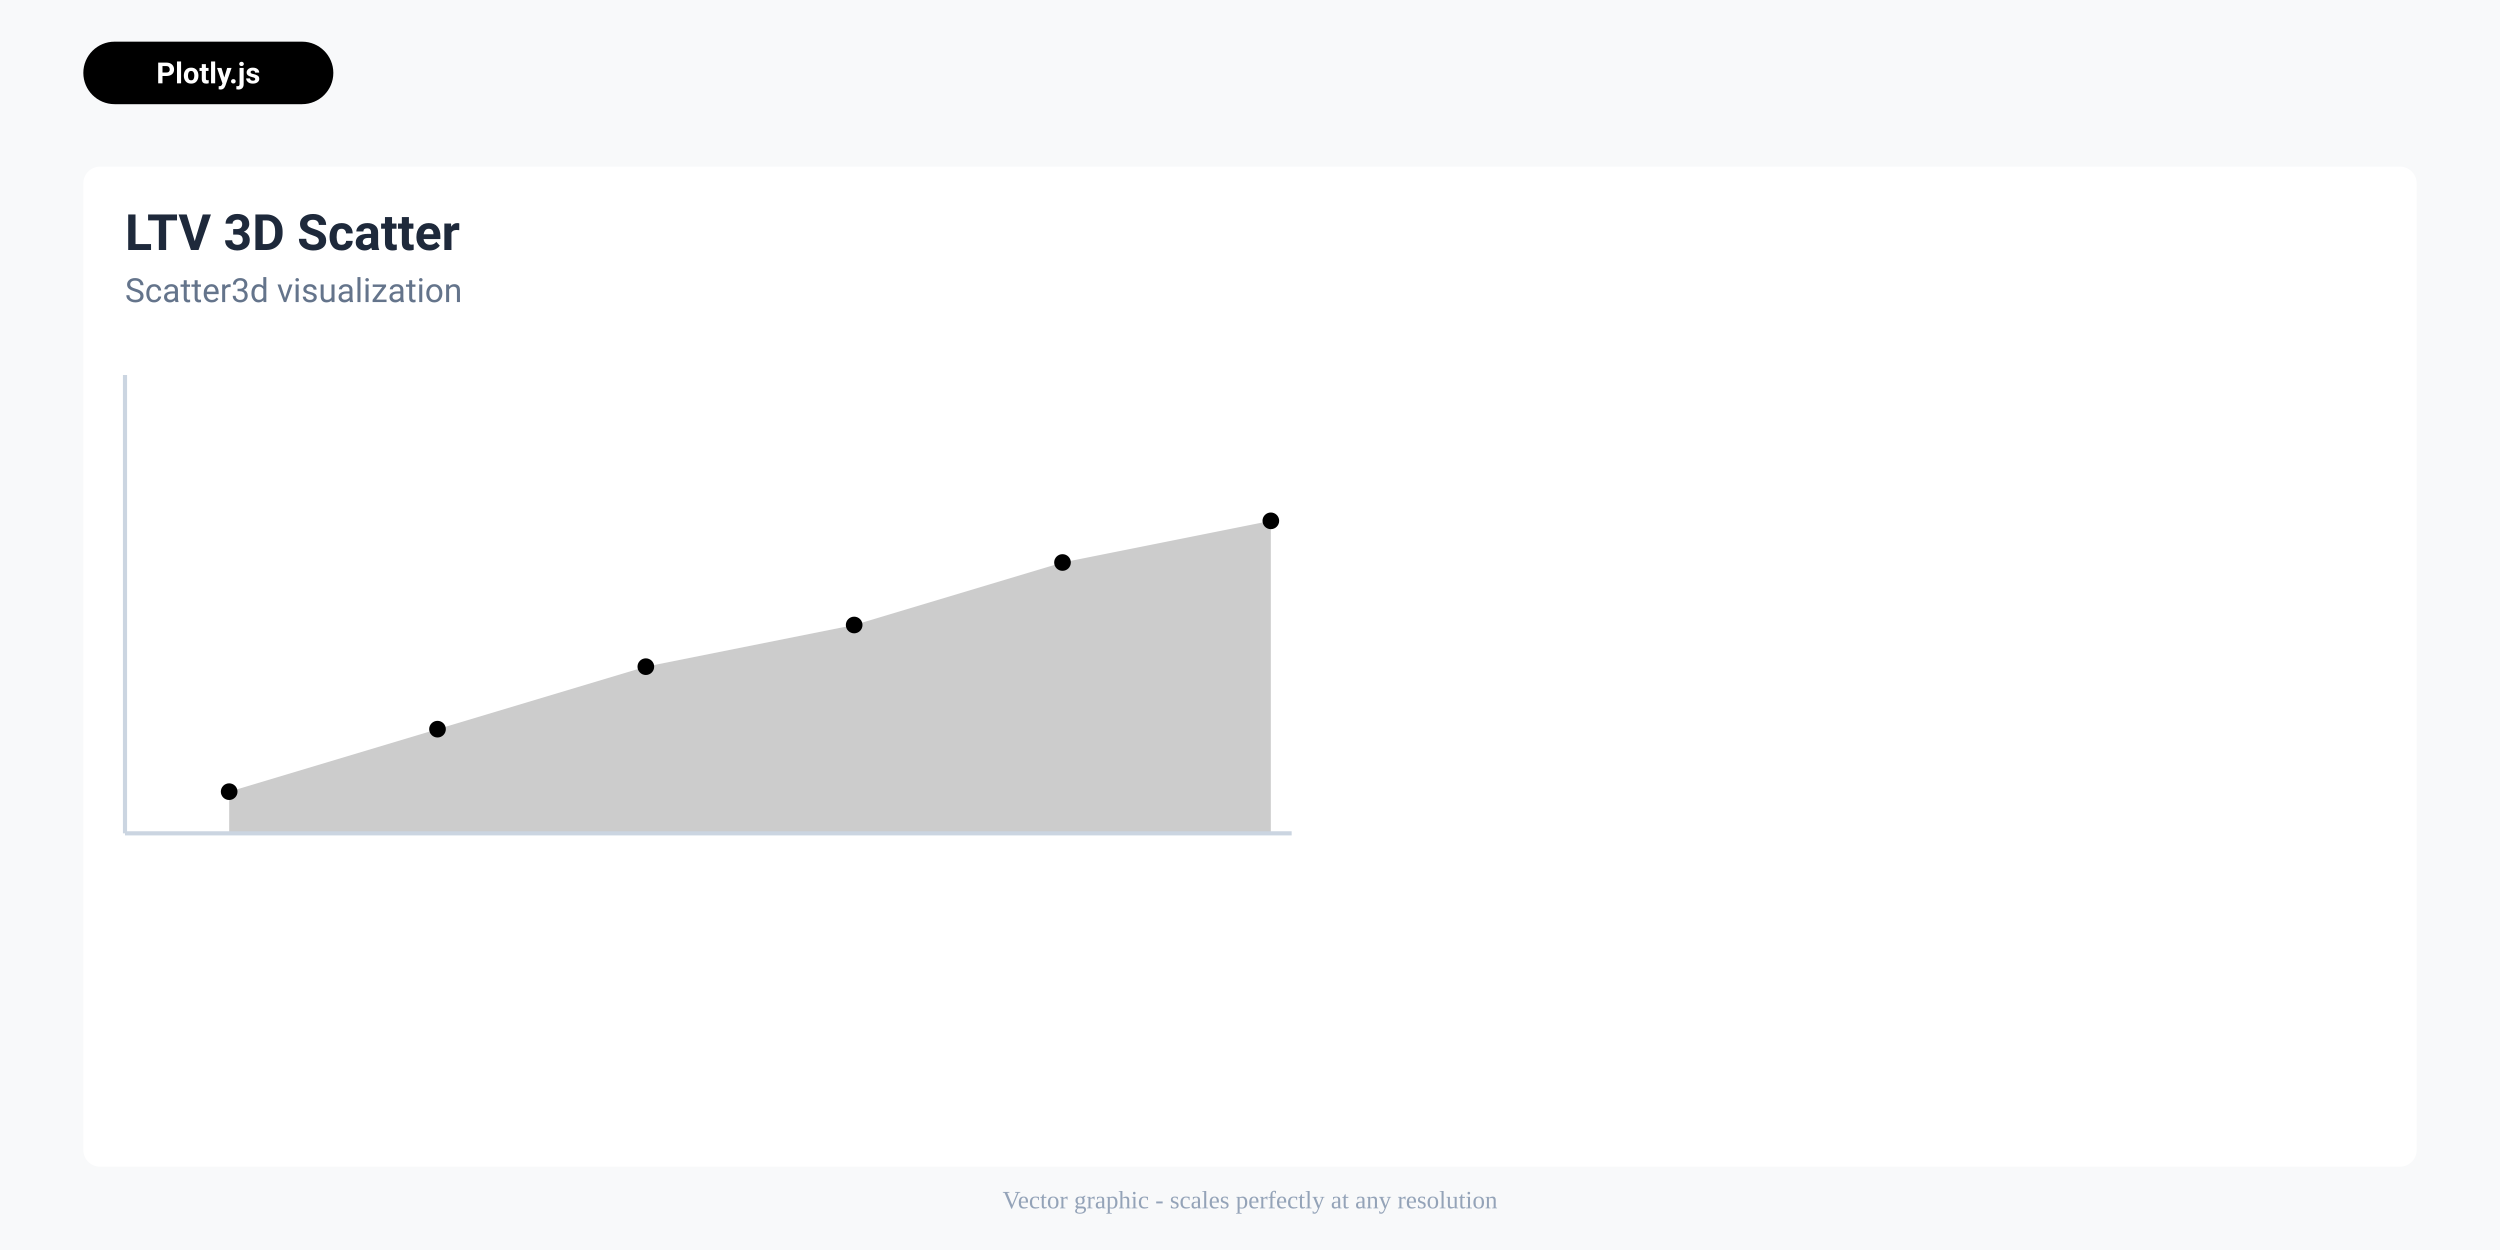
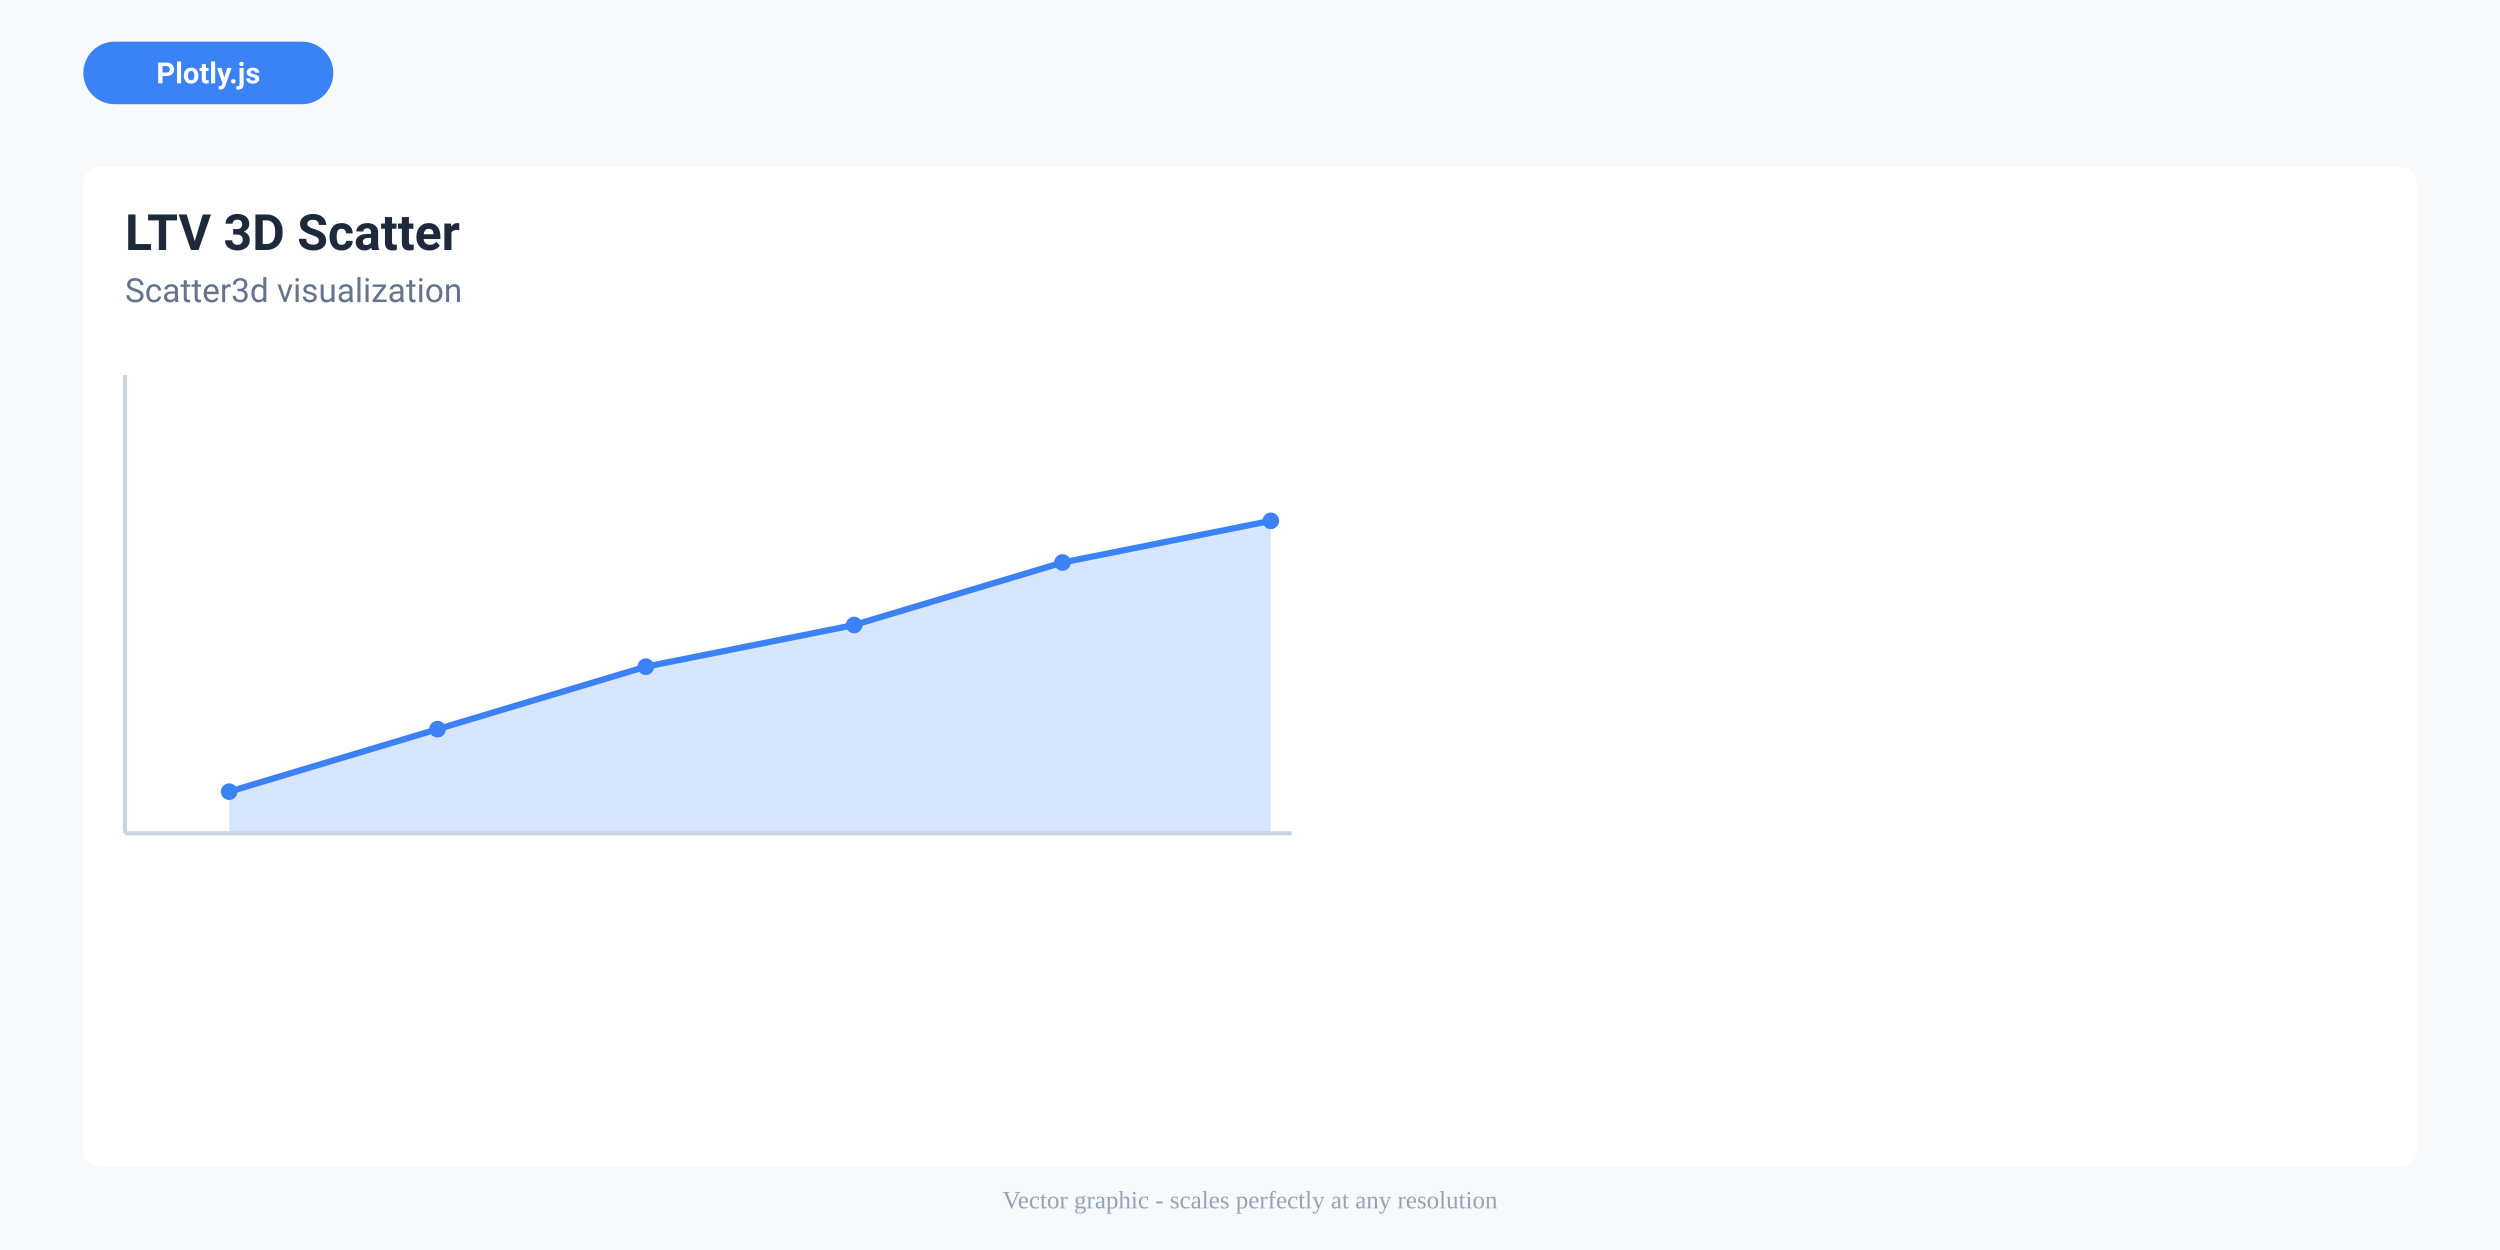
<svg xmlns="http://www.w3.org/2000/svg" width="1200" height="600">
  <defs>
    <style>
      .title { font-family: -apple-system, BlinkMacSystemFont, 'Segoe UI', Roboto, sans-serif; font-size: 24px; font-weight: 600; }
      .subtitle { font-family: -apple-system, BlinkMacSystemFont, 'Segoe UI', Roboto, sans-serif; font-size: 16px; }
      .library-badge { font-family: -apple-system, BlinkMacSystemFont, 'Segoe UI', Roboto, sans-serif; font-size: 14px; font-weight: 600; }
    </style>
  </defs>
  <rect width="1200" height="600" fill="#f8f9fa" />
  <rect x="40" y="80" width="1120" height="480" fill="white" rx="8" />
-   <rect x="40" y="20" width="120" height="30" fill="undefined" rx="15" />
+   <rect x="40" y="20" width="120" height="30" fill="#3b82f6" rx="15" />
  <text x="100" y="40" text-anchor="middle" fill="white" class="library-badge">Plotly.js</text>
  <text x="60" y="120" fill="#1e293b" class="title">LTV 3D Scatter</text>
  <text x="60" y="145" fill="#64748b" class="subtitle">Scatter3d visualization</text>
  <g transform="translate(60, 100)">
-     <path d="M 50 280 L 150 250 L 250 220 L 350 200 L 450 170 L 550 150 L 550 300 L 50 300 Z" fill="undefined" opacity="0.2" />
-     <path d="M 50 280 L 150 250 L 250 220 L 350 200 L 450 170 L 550 150" fill="none" stroke="undefined" stroke-width="3" />
-     <circle cx="50" cy="280" r="4" fill="undefined" />
-     <circle cx="150" cy="250" r="4" fill="undefined" />
-     <circle cx="250" cy="220" r="4" fill="undefined" />
-     <circle cx="350" cy="200" r="4" fill="undefined" />
-     <circle cx="450" cy="170" r="4" fill="undefined" />
-     <circle cx="550" cy="150" r="4" fill="undefined" />
+     <path d="M 50 280 L 150 250 L 250 220 L 350 200 L 450 170 L 550 150 L 550 300 L 50 300 Z" fill="#3b82f6" opacity="0.2" />
+     <path d="M 50 280 L 150 250 L 250 220 L 350 200 L 450 170 L 550 150" fill="none" stroke="#3b82f6" stroke-width="3" />
+     <circle cx="50" cy="280" r="4" fill="#3b82f6" />
+     <circle cx="150" cy="250" r="4" fill="#3b82f6" />
+     <circle cx="250" cy="220" r="4" fill="#3b82f6" />
+     <circle cx="350" cy="200" r="4" fill="#3b82f6" />
+     <circle cx="450" cy="170" r="4" fill="#3b82f6" />
+     <circle cx="550" cy="150" r="4" fill="#3b82f6" />
  </g>
  <line x1="60" y1="400" x2="620" y2="400" stroke="#cbd5e1" stroke-width="2" />
  <line x1="60" y1="180" x2="60" y2="400" stroke="#cbd5e1" stroke-width="2" />
  <text x="600" y="580" text-anchor="middle" fill="#94a3b8" font-size="12">
    Vector graphic - scales perfectly at any resolution
  </text>
</svg>
